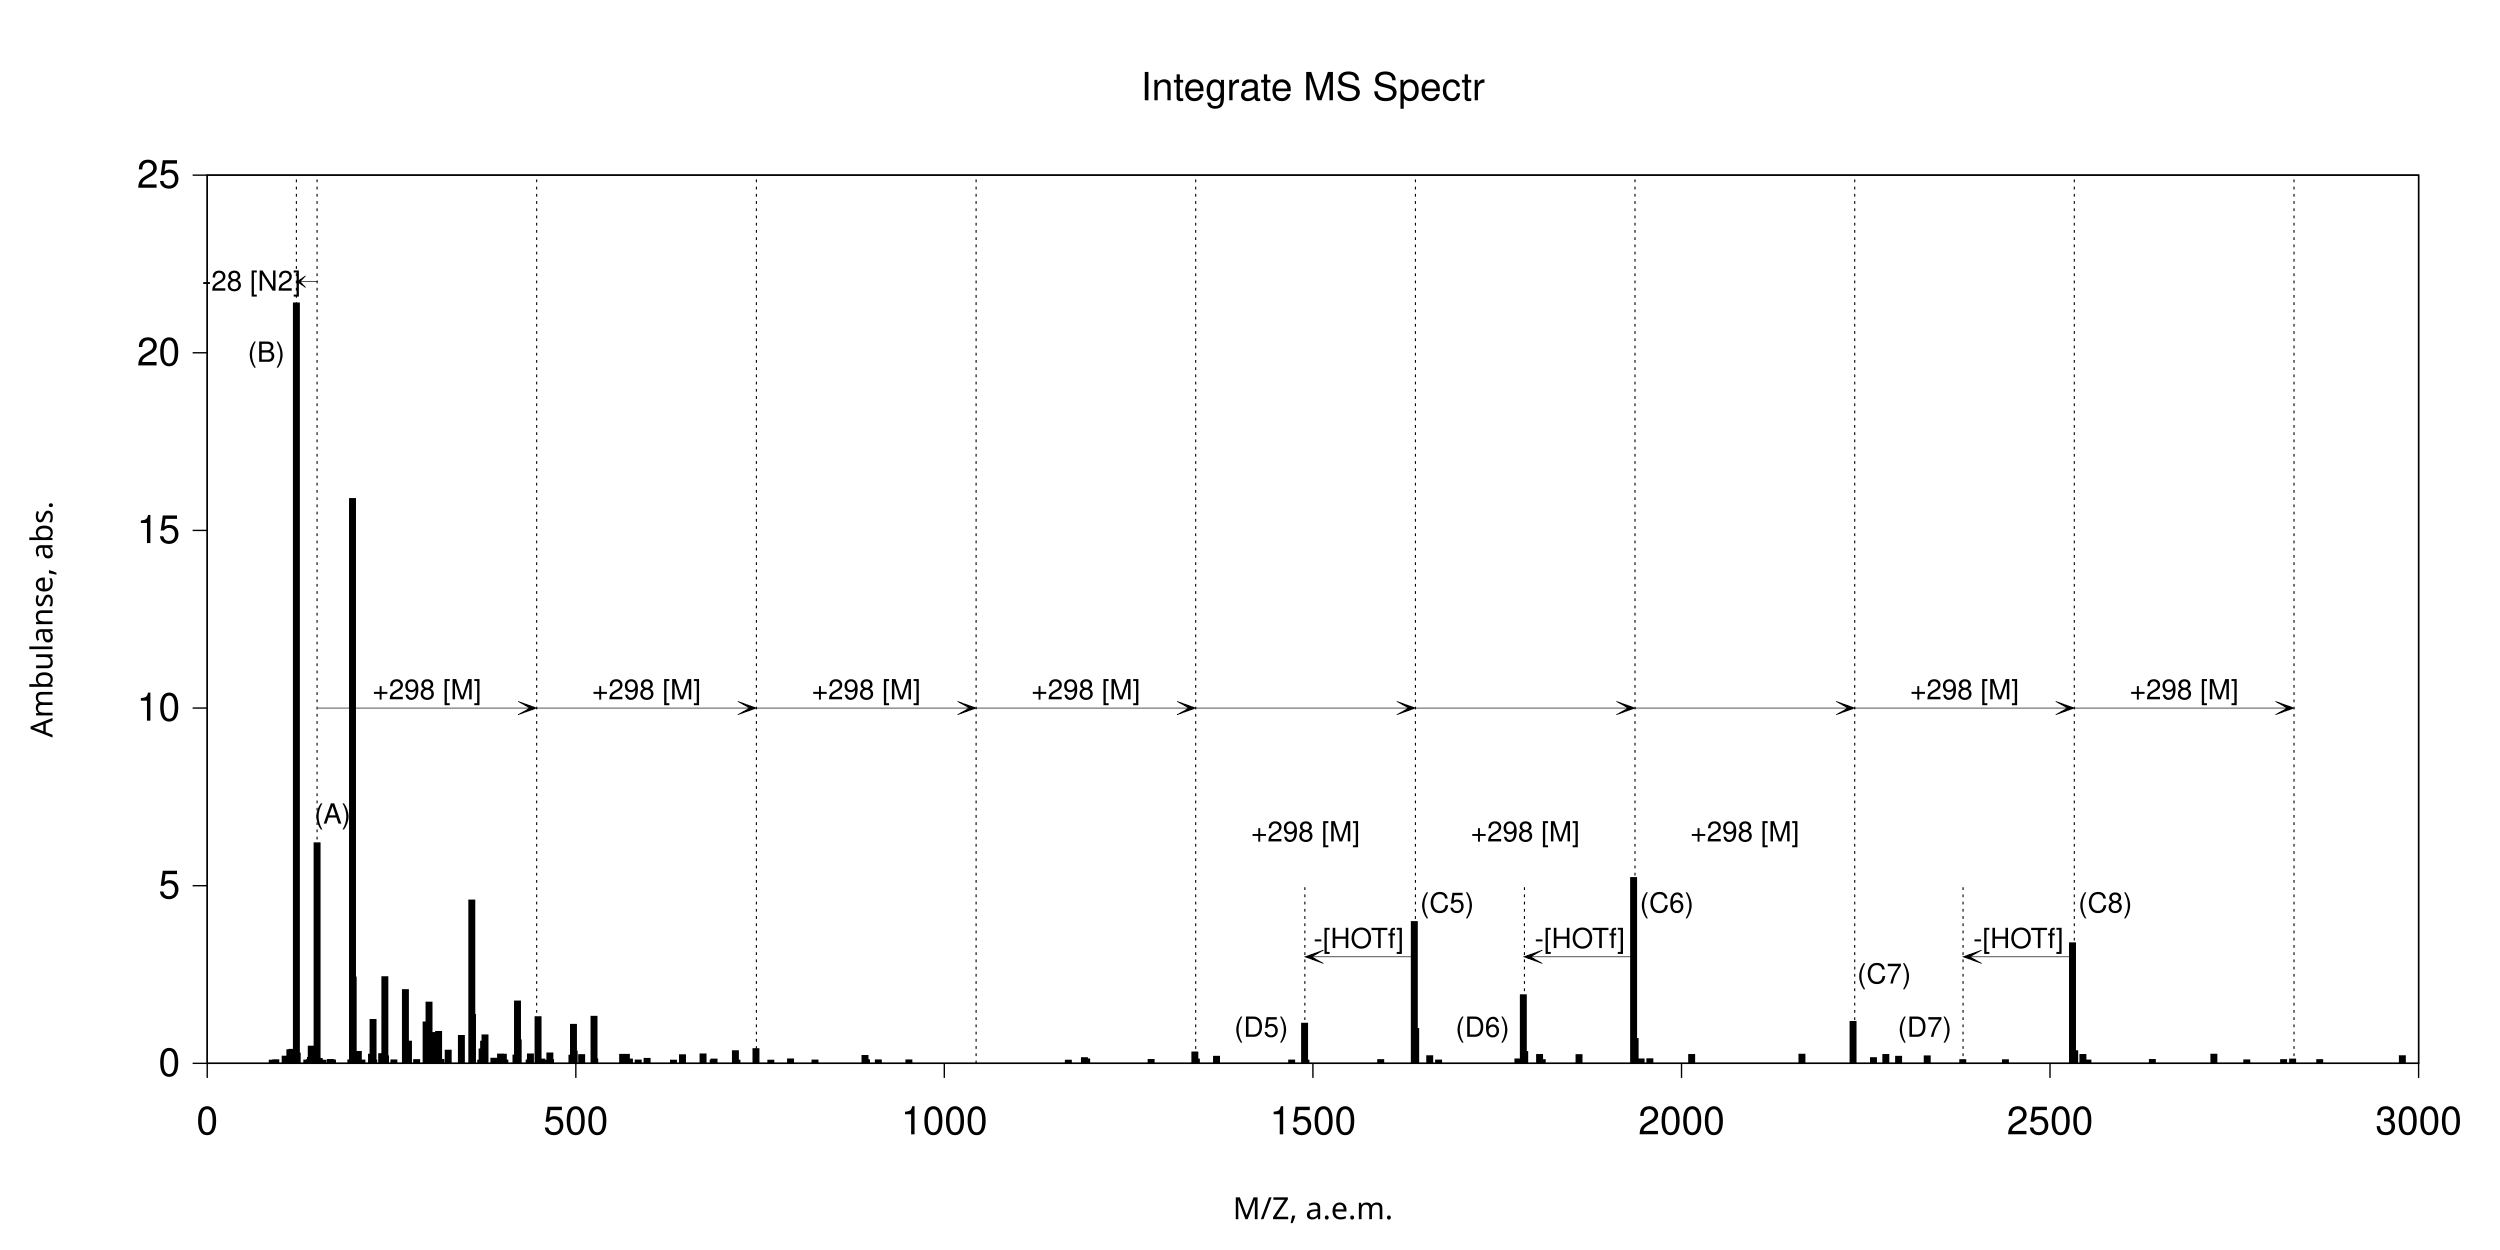
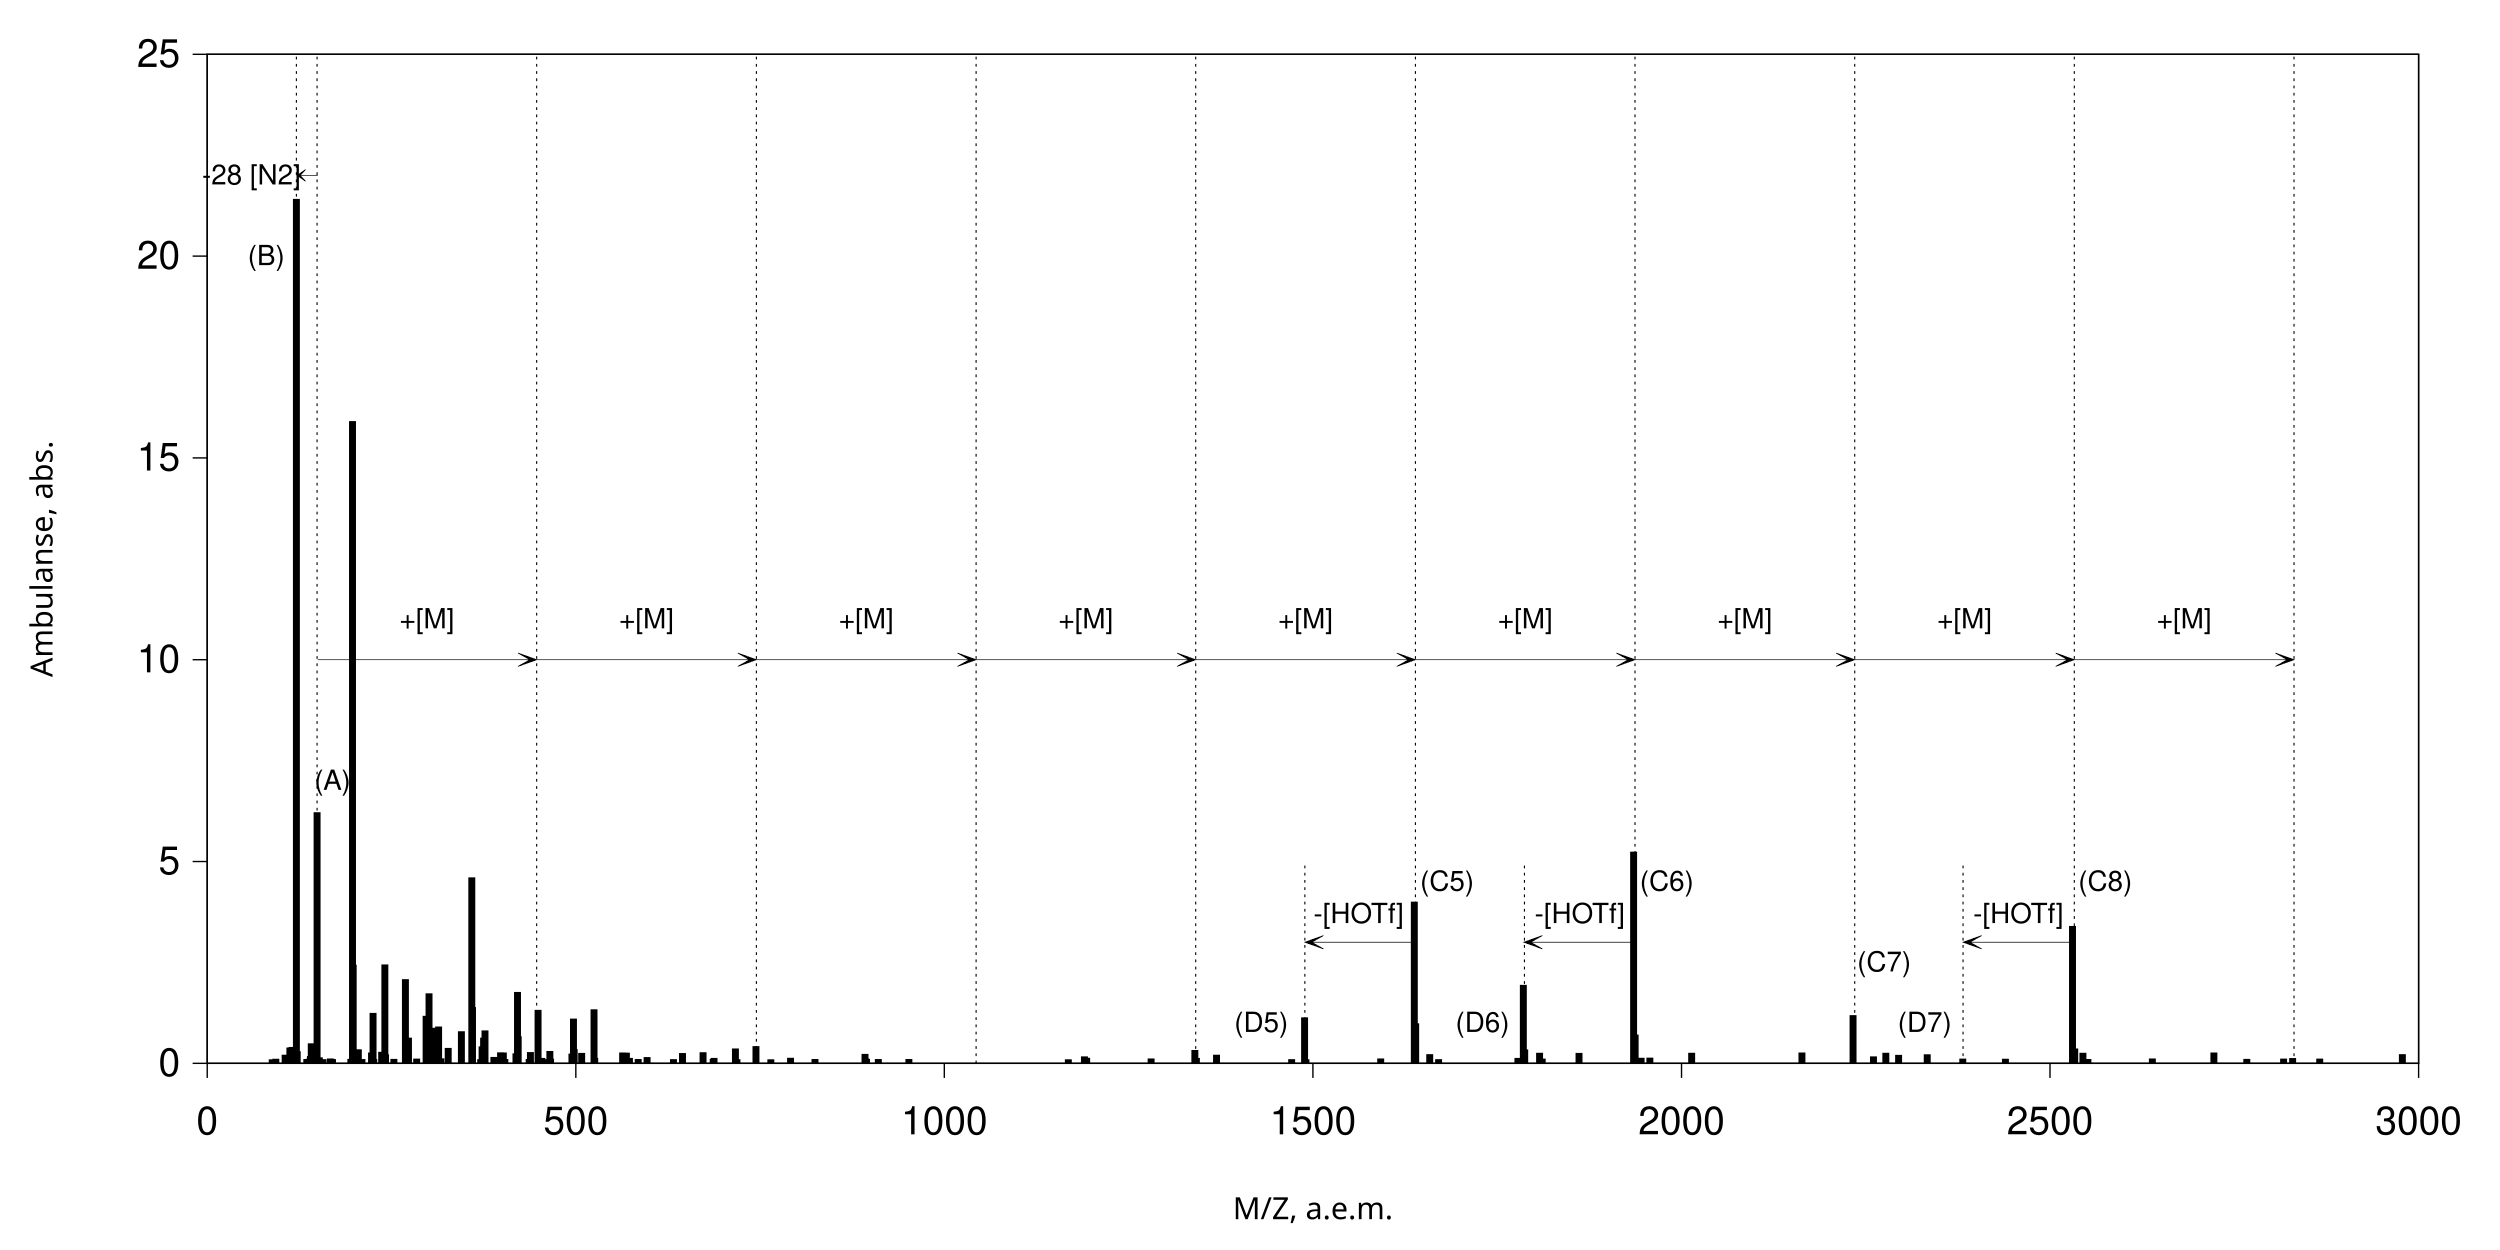
<svg xmlns="http://www.w3.org/2000/svg" xmlns:xlink="http://www.w3.org/1999/xlink" width="1800" height="900" viewBox="0 0 1800 900">
  <g id="gnuplot_canvas">
    <rect x="0" y="0" width="1800" height="900" fill="none" />
    <defs>
      <circle id="gpDot" r="0.5" stroke-width="0.5" />
      <path id="gpPt0" stroke-width="0.095" stroke="currentColor" d="M-1,0 h2 M0,-1 v2" />
      <path id="gpPt1" stroke-width="0.095" stroke="currentColor" d="M-1,-1 L1,1 M1,-1 L-1,1" />
      <path id="gpPt2" stroke-width="0.095" stroke="currentColor" d="M-1,0 L1,0 M0,-1 L0,1 M-1,-1 L1,1 M-1,1 L1,-1" />
      <rect id="gpPt3" stroke-width="0.095" stroke="currentColor" x="-1" y="-1" width="2" height="2" />
      <rect id="gpPt4" stroke-width="0.095" stroke="currentColor" fill="currentColor" x="-1" y="-1" width="2" height="2" />
      <circle id="gpPt5" stroke-width="0.095" stroke="currentColor" cx="0" cy="0" r="1" />
      <use xlink:href="#gpPt5" id="gpPt6" fill="currentColor" stroke="none" />
      <path id="gpPt7" stroke-width="0.095" stroke="currentColor" d="M0,-1.33 L-1.33,0.67 L1.33,0.67 z" />
      <use xlink:href="#gpPt7" id="gpPt8" fill="currentColor" stroke="none" />
      <use xlink:href="#gpPt7" id="gpPt9" stroke="currentColor" transform="rotate(180)" />
      <use xlink:href="#gpPt9" id="gpPt10" fill="currentColor" stroke="none" />
      <use xlink:href="#gpPt3" id="gpPt11" stroke="currentColor" transform="rotate(45)" />
      <use xlink:href="#gpPt11" id="gpPt12" fill="currentColor" stroke="none" />
      <path id="gpPt13" stroke-width="0.095" stroke="currentColor" d="M0,1.330 L1.265,0.411 L0.782,-1.067 L-0.782,-1.076 L-1.265,0.411 z" />
      <use xlink:href="#gpPt13" id="gpPt14" fill="currentColor" stroke="none" />
      <filter id="textbox" filterUnits="objectBoundingBox" x="0" y="0" height="1" width="1">
        <feFlood flood-color="white" flood-opacity="1" result="bgnd" />
        <feComposite in="SourceGraphic" in2="bgnd" operator="atop" />
      </filter>
      <filter id="greybox" filterUnits="objectBoundingBox" x="0" y="0" height="1" width="1">
        <feFlood flood-color="lightgrey" flood-opacity="1" result="grey" />
        <feComposite in="SourceGraphic" in2="grey" operator="atop" />
      </filter>
    </defs>
    <g fill="none" color="white" stroke="currentColor" stroke-width="1.00" stroke-linecap="butt" stroke-linejoin="miter">
</g>
    <g fill="none" color="black" stroke="currentColor" stroke-width="1.00" stroke-linecap="butt" stroke-linejoin="miter">
      <path stroke="black" d="M149.2,765.6 L138.7,765.6  " />
      <g transform="translate(129.7,774.7)" stroke="none" fill="black" font-family="Helvetica" font-size="28.00" text-anchor="end">
        <text>
          <tspan font-family="Helvetica"> 0</tspan>
        </text>
      </g>
    </g>
    <g fill="none" color="black" stroke="currentColor" stroke-width="1.00" stroke-linecap="butt" stroke-linejoin="miter">
-       <path stroke="black" d="M149.2,637.7 L138.7,637.7  " />
-       <g transform="translate(129.7,646.8)" stroke="none" fill="black" font-family="Helvetica" font-size="28.00" text-anchor="end">
+       <path stroke="black" d="M149.2,620.3 L138.7,620.3  " />
+       <g transform="translate(129.7,629.4)" stroke="none" fill="black" font-family="Helvetica" font-size="28.00" text-anchor="end">
        <text>
          <tspan font-family="Helvetica"> 5</tspan>
        </text>
      </g>
    </g>
    <g fill="none" color="black" stroke="currentColor" stroke-width="1.00" stroke-linecap="butt" stroke-linejoin="miter">
-       <path stroke="black" d="M149.2,509.8 L138.7,509.8  " />
-       <g transform="translate(129.7,518.9)" stroke="none" fill="black" font-family="Helvetica" font-size="28.00" text-anchor="end">
+       <path stroke="black" d="M149.2,475.0 L138.7,475.0  " />
+       <g transform="translate(129.7,484.1)" stroke="none" fill="black" font-family="Helvetica" font-size="28.00" text-anchor="end">
        <text>
          <tspan font-family="Helvetica"> 10</tspan>
        </text>
      </g>
    </g>
    <g fill="none" color="black" stroke="currentColor" stroke-width="1.00" stroke-linecap="butt" stroke-linejoin="miter">
-       <path stroke="black" d="M149.2,381.9 L138.7,381.9  " />
-       <g transform="translate(129.7,391.0)" stroke="none" fill="black" font-family="Helvetica" font-size="28.00" text-anchor="end">
+       <path stroke="black" d="M149.2,329.7 L138.7,329.7  " />
+       <g transform="translate(129.7,338.8)" stroke="none" fill="black" font-family="Helvetica" font-size="28.00" text-anchor="end">
        <text>
          <tspan font-family="Helvetica"> 15</tspan>
        </text>
      </g>
    </g>
    <g fill="none" color="black" stroke="currentColor" stroke-width="1.00" stroke-linecap="butt" stroke-linejoin="miter">
-       <path stroke="black" d="M149.2,254.0 L138.7,254.0  " />
-       <g transform="translate(129.7,263.1)" stroke="none" fill="black" font-family="Helvetica" font-size="28.00" text-anchor="end">
+       <path stroke="black" d="M149.2,184.4 L138.7,184.4  " />
+       <g transform="translate(129.7,193.5)" stroke="none" fill="black" font-family="Helvetica" font-size="28.00" text-anchor="end">
        <text>
          <tspan font-family="Helvetica"> 20</tspan>
        </text>
      </g>
    </g>
    <g fill="none" color="black" stroke="currentColor" stroke-width="1.00" stroke-linecap="butt" stroke-linejoin="miter">
-       <path stroke="black" d="M149.2,126.1 L138.7,126.1  " />
-       <g transform="translate(129.7,135.2)" stroke="none" fill="black" font-family="Helvetica" font-size="28.00" text-anchor="end">
+       <path stroke="black" d="M149.2,39.1 L138.7,39.1  " />
+       <g transform="translate(129.7,48.2)" stroke="none" fill="black" font-family="Helvetica" font-size="28.00" text-anchor="end">
        <text>
          <tspan font-family="Helvetica"> 25</tspan>
        </text>
      </g>
    </g>
    <g fill="none" color="black" stroke="currentColor" stroke-width="1.00" stroke-linecap="butt" stroke-linejoin="miter">
      <path stroke="black" d="M149.2,765.6 L149.2,776.1  " />
      <g transform="translate(149.2,816.7)" stroke="none" fill="black" font-family="Helvetica" font-size="28.00" text-anchor="middle">
        <text>
          <tspan font-family="Helvetica"> 0</tspan>
        </text>
      </g>
    </g>
    <g fill="none" color="black" stroke="currentColor" stroke-width="1.00" stroke-linecap="butt" stroke-linejoin="miter">
      <path stroke="black" d="M414.6,765.6 L414.6,776.1  " />
      <g transform="translate(414.6,816.7)" stroke="none" fill="black" font-family="Helvetica" font-size="28.00" text-anchor="middle">
        <text>
          <tspan font-family="Helvetica"> 500</tspan>
        </text>
      </g>
    </g>
    <g fill="none" color="black" stroke="currentColor" stroke-width="1.00" stroke-linecap="butt" stroke-linejoin="miter">
      <path stroke="black" d="M679.9,765.6 L679.9,776.1  " />
      <g transform="translate(679.9,816.7)" stroke="none" fill="black" font-family="Helvetica" font-size="28.00" text-anchor="middle">
        <text>
          <tspan font-family="Helvetica"> 1000</tspan>
        </text>
      </g>
    </g>
    <g fill="none" color="black" stroke="currentColor" stroke-width="1.00" stroke-linecap="butt" stroke-linejoin="miter">
      <path stroke="black" d="M945.3,765.6 L945.3,776.1  " />
      <g transform="translate(945.3,816.7)" stroke="none" fill="black" font-family="Helvetica" font-size="28.00" text-anchor="middle">
        <text>
          <tspan font-family="Helvetica"> 1500</tspan>
        </text>
      </g>
    </g>
    <g fill="none" color="black" stroke="currentColor" stroke-width="1.00" stroke-linecap="butt" stroke-linejoin="miter">
      <path stroke="black" d="M1210.7,765.6 L1210.7,776.1  " />
      <g transform="translate(1210.7,816.7)" stroke="none" fill="black" font-family="Helvetica" font-size="28.00" text-anchor="middle">
        <text>
          <tspan font-family="Helvetica"> 2000</tspan>
        </text>
      </g>
    </g>
    <g fill="none" color="black" stroke="currentColor" stroke-width="1.00" stroke-linecap="butt" stroke-linejoin="miter">
      <path stroke="black" d="M1476.0,765.6 L1476.0,776.1  " />
      <g transform="translate(1476.0,816.7)" stroke="none" fill="black" font-family="Helvetica" font-size="28.00" text-anchor="middle">
        <text>
          <tspan font-family="Helvetica"> 2500</tspan>
        </text>
      </g>
    </g>
    <g fill="none" color="black" stroke="currentColor" stroke-width="1.00" stroke-linecap="butt" stroke-linejoin="miter">
      <path stroke="black" d="M1741.4,765.6 L1741.4,776.1  " />
      <g transform="translate(1741.4,816.7)" stroke="none" fill="black" font-family="Helvetica" font-size="28.00" text-anchor="middle">
        <text>
          <tspan font-family="Helvetica"> 3000</tspan>
        </text>
      </g>
    </g>
    <g fill="none" color="black" stroke="currentColor" stroke-width="1.00" stroke-linecap="butt" stroke-linejoin="miter">
</g>
    <g fill="none" color="black" stroke="currentColor" stroke-width="1.00" stroke-linecap="butt" stroke-linejoin="miter">
-       <path stroke="black" d="M149.2,126.1 L149.2,765.6 L1741.4,765.6 L1741.4,126.1 L149.2,126.1 Z  " />
-       <g transform="translate(191.7,260.5)" stroke="none" fill="black" font-family="Helvetica" font-size="20.00" text-anchor="middle">
+       <path stroke="black" d="M149.2,39.1 L149.2,765.6 L1741.4,765.6 L1741.4,39.1 L149.2,39.1 Z  " />
+       <g transform="translate(191.7,190.9)" stroke="none" fill="black" font-family="Helvetica" font-size="20.00" text-anchor="middle">
        <text>
          <tspan font-family="Helvetica">(B)</tspan>
        </text>
      </g>
-       <g transform="translate(239.4,593.0)" stroke="none" fill="black" font-family="Helvetica" font-size="20.00" text-anchor="middle">
+       <g transform="translate(239.4,568.7)" stroke="none" fill="black" font-family="Helvetica" font-size="20.00" text-anchor="middle">
        <text>
          <tspan font-family="Helvetica">(A)</tspan>
        </text>
      </g>
-       <g transform="translate(1041.9,657.0)" stroke="none" fill="black" font-family="Helvetica" font-size="20.00" text-anchor="middle">
+       <g transform="translate(1041.9,641.3)" stroke="none" fill="black" font-family="Helvetica" font-size="20.00" text-anchor="middle">
        <text>
          <tspan font-family="Helvetica">(C5)</tspan>
        </text>
      </g>
-       <g transform="translate(1200.1,657.0)" stroke="none" fill="black" font-family="Helvetica" font-size="20.00" text-anchor="middle">
+       <g transform="translate(1200.1,641.3)" stroke="none" fill="black" font-family="Helvetica" font-size="20.00" text-anchor="middle">
        <text>
          <tspan font-family="Helvetica">(C6)</tspan>
        </text>
      </g>
-       <g transform="translate(1356.6,708.1)" stroke="none" fill="black" font-family="Helvetica" font-size="20.00" text-anchor="middle">
+       <g transform="translate(1356.6,699.4)" stroke="none" fill="black" font-family="Helvetica" font-size="20.00" text-anchor="middle">
        <text>
          <tspan font-family="Helvetica">(C7)</tspan>
        </text>
      </g>
-       <g transform="translate(1515.8,657.0)" stroke="none" fill="black" font-family="Helvetica" font-size="20.00" text-anchor="middle">
+       <g transform="translate(1515.8,641.3)" stroke="none" fill="black" font-family="Helvetica" font-size="20.00" text-anchor="middle">
        <text>
          <tspan font-family="Helvetica">(C8)</tspan>
        </text>
      </g>
-       <g transform="translate(908.1,746.5)" stroke="none" fill="black" font-family="Helvetica" font-size="20.00" text-anchor="middle">
+       <g transform="translate(908.1,743.0)" stroke="none" fill="black" font-family="Helvetica" font-size="20.00" text-anchor="middle">
        <text>
          <tspan font-family="Helvetica">(D5)</tspan>
        </text>
      </g>
-       <g transform="translate(1067.4,746.5)" stroke="none" fill="black" font-family="Helvetica" font-size="20.00" text-anchor="middle">
+       <g transform="translate(1067.4,743.0)" stroke="none" fill="black" font-family="Helvetica" font-size="20.00" text-anchor="middle">
        <text>
          <tspan font-family="Helvetica">(D6)</tspan>
        </text>
      </g>
-       <g transform="translate(1385.8,746.5)" stroke="none" fill="black" font-family="Helvetica" font-size="20.00" text-anchor="middle">
+       <g transform="translate(1385.8,743.0)" stroke="none" fill="black" font-family="Helvetica" font-size="20.00" text-anchor="middle">
        <text>
          <tspan font-family="Helvetica">(D7)</tspan>
        </text>
      </g>
-       <g transform="translate(181.0,209.3)" stroke="none" fill="black" font-family="Helvetica" font-size="20.00" text-anchor="middle">
+       <g transform="translate(181.0,132.8)" stroke="none" fill="black" font-family="Helvetica" font-size="20.00" text-anchor="middle">
        <text>
          <tspan font-family="Helvetica">-28 [N2]</tspan>
        </text>
      </g>
-       <g transform="translate(307.4,503.5)" stroke="none" fill="black" font-family="Helvetica" font-size="20.00" text-anchor="middle">
-         <text>
-           <tspan font-family="Helvetica">+298 [M]</tspan>
-         </text>
-       </g>
-       <g transform="translate(465.5,503.5)" stroke="none" fill="black" font-family="Helvetica" font-size="20.00" text-anchor="middle">
-         <text>
-           <tspan font-family="Helvetica">+298 [M]</tspan>
-         </text>
-       </g>
-       <g transform="translate(623.7,503.5)" stroke="none" fill="black" font-family="Helvetica" font-size="20.00" text-anchor="middle">
-         <text>
-           <tspan font-family="Helvetica">+298 [M]</tspan>
-         </text>
-       </g>
-       <g transform="translate(781.8,503.5)" stroke="none" fill="black" font-family="Helvetica" font-size="20.00" text-anchor="middle">
-         <text>
-           <tspan font-family="Helvetica">+298 [M]</tspan>
-         </text>
-       </g>
-       <g transform="translate(940.0,605.8)" stroke="none" fill="black" font-family="Helvetica" font-size="20.00" text-anchor="middle">
-         <text>
-           <tspan font-family="Helvetica">+298 [M]</tspan>
-         </text>
-       </g>
-       <g transform="translate(1098.2,605.8)" stroke="none" fill="black" font-family="Helvetica" font-size="20.00" text-anchor="middle">
-         <text>
-           <tspan font-family="Helvetica">+298 [M]</tspan>
-         </text>
-       </g>
-       <g transform="translate(1256.3,605.8)" stroke="none" fill="black" font-family="Helvetica" font-size="20.00" text-anchor="middle">
-         <text>
-           <tspan font-family="Helvetica">+298 [M]</tspan>
-         </text>
-       </g>
-       <g transform="translate(1414.5,503.5)" stroke="none" fill="black" font-family="Helvetica" font-size="20.00" text-anchor="middle">
-         <text>
-           <tspan font-family="Helvetica">+298 [M]</tspan>
-         </text>
-       </g>
-       <g transform="translate(1572.6,503.5)" stroke="none" fill="black" font-family="Helvetica" font-size="20.00" text-anchor="middle">
-         <text>
-           <tspan font-family="Helvetica">+298 [M]</tspan>
-         </text>
-       </g>
-       <g transform="translate(978.2,682.6)" stroke="none" fill="black" font-family="Helvetica" font-size="20.00" text-anchor="middle">
+       <g transform="translate(307.4,452.4)" stroke="none" fill="black" font-family="Helvetica" font-size="20.00" text-anchor="middle">
+         <text>
+           <tspan font-family="Helvetica">+[M]</tspan>
+         </text>
+       </g>
+       <g transform="translate(465.5,452.4)" stroke="none" fill="black" font-family="Helvetica" font-size="20.00" text-anchor="middle">
+         <text>
+           <tspan font-family="Helvetica">+[M]</tspan>
+         </text>
+       </g>
+       <g transform="translate(623.7,452.4)" stroke="none" fill="black" font-family="Helvetica" font-size="20.00" text-anchor="middle">
+         <text>
+           <tspan font-family="Helvetica">+[M]</tspan>
+         </text>
+       </g>
+       <g transform="translate(781.8,452.4)" stroke="none" fill="black" font-family="Helvetica" font-size="20.00" text-anchor="middle">
+         <text>
+           <tspan font-family="Helvetica">+[M]</tspan>
+         </text>
+       </g>
+       <g transform="translate(940.0,452.4)" stroke="none" fill="black" font-family="Helvetica" font-size="20.00" text-anchor="middle">
+         <text>
+           <tspan font-family="Helvetica">+[M]</tspan>
+         </text>
+       </g>
+       <g transform="translate(1098.2,452.4)" stroke="none" fill="black" font-family="Helvetica" font-size="20.00" text-anchor="middle">
+         <text>
+           <tspan font-family="Helvetica">+[M]</tspan>
+         </text>
+       </g>
+       <g transform="translate(1256.3,452.4)" stroke="none" fill="black" font-family="Helvetica" font-size="20.00" text-anchor="middle">
+         <text>
+           <tspan font-family="Helvetica">+[M]</tspan>
+         </text>
+       </g>
+       <g transform="translate(1414.5,452.4)" stroke="none" fill="black" font-family="Helvetica" font-size="20.00" text-anchor="middle">
+         <text>
+           <tspan font-family="Helvetica">+[M]</tspan>
+         </text>
+       </g>
+       <g transform="translate(1572.6,452.4)" stroke="none" fill="black" font-family="Helvetica" font-size="20.00" text-anchor="middle">
+         <text>
+           <tspan font-family="Helvetica">+[M]</tspan>
+         </text>
+       </g>
+       <g transform="translate(978.2,664.6)" stroke="none" fill="black" font-family="Helvetica" font-size="20.00" text-anchor="middle">
        <text>
          <tspan font-family="Helvetica">-[HOTf]</tspan>
        </text>
      </g>
-       <g transform="translate(1137.4,682.6)" stroke="none" fill="black" font-family="Helvetica" font-size="20.00" text-anchor="middle">
+       <g transform="translate(1137.4,664.6)" stroke="none" fill="black" font-family="Helvetica" font-size="20.00" text-anchor="middle">
        <text>
          <tspan font-family="Helvetica">-[HOTf]</tspan>
        </text>
      </g>
-       <g transform="translate(1453.2,682.6)" stroke="none" fill="black" font-family="Helvetica" font-size="20.00" text-anchor="middle">
+       <g transform="translate(1453.2,664.6)" stroke="none" fill="black" font-family="Helvetica" font-size="20.00" text-anchor="middle">
        <text>
          <tspan font-family="Helvetica">-[HOTf]</tspan>
        </text>
      </g>
    </g>
    <g fill="none" color="black" stroke="black" stroke-width="0.80" stroke-linecap="butt" stroke-linejoin="miter">
</g>
    <g fill="none" color="black" stroke="currentColor" stroke-width="0.80" stroke-linecap="butt" stroke-linejoin="miter">
-       <path stroke="black" stroke-dasharray="2.0,3.2" d="M213.4,765.6 L213.4,126.1  " />
-     </g>
-     <g fill="none" color="black" stroke="currentColor" stroke-width="0.80" stroke-linecap="butt" stroke-linejoin="miter">
-       <path stroke="black" stroke-dasharray="2.0,3.2" d="M228.3,765.6 L228.3,126.1  " />
-     </g>
-     <g fill="none" color="black" stroke="currentColor" stroke-width="0.80" stroke-linecap="butt" stroke-linejoin="miter">
-       <path stroke="black" stroke-dasharray="2.0,3.2" d="M386.4,765.6 L386.4,126.1  " />
-     </g>
-     <g fill="none" color="black" stroke="currentColor" stroke-width="0.80" stroke-linecap="butt" stroke-linejoin="miter">
-       <path stroke="black" stroke-dasharray="2.0,3.2" d="M544.6,765.6 L544.6,126.1  " />
-     </g>
-     <g fill="none" color="black" stroke="currentColor" stroke-width="0.80" stroke-linecap="butt" stroke-linejoin="miter">
-       <path stroke="black" stroke-dasharray="2.0,3.2" d="M702.8,765.6 L702.8,126.1  " />
-     </g>
-     <g fill="none" color="black" stroke="currentColor" stroke-width="0.80" stroke-linecap="butt" stroke-linejoin="miter">
-       <path stroke="black" stroke-dasharray="2.0,3.2" d="M860.9,765.6 L860.9,126.1  " />
-     </g>
-     <g fill="none" color="black" stroke="currentColor" stroke-width="0.80" stroke-linecap="butt" stroke-linejoin="miter">
-       <path stroke="black" stroke-dasharray="2.0,3.2" d="M1019.1,765.6 L1019.1,126.1  " />
-     </g>
-     <g fill="none" color="black" stroke="currentColor" stroke-width="0.80" stroke-linecap="butt" stroke-linejoin="miter">
-       <path stroke="black" stroke-dasharray="2.0,3.2" d="M1177.2,765.6 L1177.2,126.1  " />
-     </g>
-     <g fill="none" color="black" stroke="currentColor" stroke-width="0.80" stroke-linecap="butt" stroke-linejoin="miter">
-       <path stroke="black" stroke-dasharray="2.0,3.2" d="M1335.4,765.6 L1335.4,126.1  " />
-     </g>
-     <g fill="none" color="black" stroke="currentColor" stroke-width="0.80" stroke-linecap="butt" stroke-linejoin="miter">
-       <path stroke="black" stroke-dasharray="2.0,3.2" d="M1493.5,765.6 L1493.5,126.1  " />
-     </g>
-     <g fill="none" color="black" stroke="currentColor" stroke-width="0.80" stroke-linecap="butt" stroke-linejoin="miter">
-       <path stroke="black" stroke-dasharray="2.0,3.2" d="M1651.7,765.6 L1651.7,126.1  " />
-     </g>
-     <g fill="none" color="black" stroke="currentColor" stroke-width="0.80" stroke-linecap="butt" stroke-linejoin="miter">
-       <path stroke="black" stroke-dasharray="2.0,3.2" d="M939.5,765.6 L939.5,637.7  " />
-     </g>
-     <g fill="none" color="black" stroke="currentColor" stroke-width="0.80" stroke-linecap="butt" stroke-linejoin="miter">
-       <path stroke="black" stroke-dasharray="2.0,3.2" d="M1097.6,765.6 L1097.6,637.7  " />
-     </g>
-     <g fill="none" color="black" stroke="currentColor" stroke-width="0.80" stroke-linecap="butt" stroke-linejoin="miter">
-       <path stroke="black" stroke-dasharray="2.0,3.2" d="M1413.4,765.6 L1413.4,637.7  " />
+       <path stroke="black" stroke-dasharray="2.0,3.2" d="M213.4,765.6 L213.4,39.1  " />
+     </g>
+     <g fill="none" color="black" stroke="currentColor" stroke-width="0.80" stroke-linecap="butt" stroke-linejoin="miter">
+       <path stroke="black" stroke-dasharray="2.0,3.2" d="M228.3,765.6 L228.3,39.1  " />
+     </g>
+     <g fill="none" color="black" stroke="currentColor" stroke-width="0.80" stroke-linecap="butt" stroke-linejoin="miter">
+       <path stroke="black" stroke-dasharray="2.0,3.2" d="M386.4,765.6 L386.4,39.1  " />
+     </g>
+     <g fill="none" color="black" stroke="currentColor" stroke-width="0.80" stroke-linecap="butt" stroke-linejoin="miter">
+       <path stroke="black" stroke-dasharray="2.0,3.2" d="M544.6,765.6 L544.6,39.1  " />
+     </g>
+     <g fill="none" color="black" stroke="currentColor" stroke-width="0.80" stroke-linecap="butt" stroke-linejoin="miter">
+       <path stroke="black" stroke-dasharray="2.0,3.2" d="M702.8,765.6 L702.8,39.1  " />
+     </g>
+     <g fill="none" color="black" stroke="currentColor" stroke-width="0.80" stroke-linecap="butt" stroke-linejoin="miter">
+       <path stroke="black" stroke-dasharray="2.0,3.2" d="M860.9,765.6 L860.9,39.1  " />
+     </g>
+     <g fill="none" color="black" stroke="currentColor" stroke-width="0.80" stroke-linecap="butt" stroke-linejoin="miter">
+       <path stroke="black" stroke-dasharray="2.0,3.2" d="M1019.1,765.6 L1019.1,39.1  " />
+     </g>
+     <g fill="none" color="black" stroke="currentColor" stroke-width="0.80" stroke-linecap="butt" stroke-linejoin="miter">
+       <path stroke="black" stroke-dasharray="2.0,3.2" d="M1177.2,765.6 L1177.2,39.1  " />
+     </g>
+     <g fill="none" color="black" stroke="currentColor" stroke-width="0.80" stroke-linecap="butt" stroke-linejoin="miter">
+       <path stroke="black" stroke-dasharray="2.0,3.2" d="M1335.4,765.6 L1335.4,39.1  " />
+     </g>
+     <g fill="none" color="black" stroke="currentColor" stroke-width="0.80" stroke-linecap="butt" stroke-linejoin="miter">
+       <path stroke="black" stroke-dasharray="2.0,3.2" d="M1493.5,765.6 L1493.5,39.1  " />
+     </g>
+     <g fill="none" color="black" stroke="currentColor" stroke-width="0.80" stroke-linecap="butt" stroke-linejoin="miter">
+       <path stroke="black" stroke-dasharray="2.0,3.2" d="M1651.7,765.6 L1651.7,39.1  " />
+     </g>
+     <g fill="none" color="black" stroke="currentColor" stroke-width="0.80" stroke-linecap="butt" stroke-linejoin="miter">
+       <path stroke="black" stroke-dasharray="2.0,3.2" d="M939.5,765.6 L939.5,620.3  " />
+     </g>
+     <g fill="none" color="black" stroke="currentColor" stroke-width="0.80" stroke-linecap="butt" stroke-linejoin="miter">
+       <path stroke="black" stroke-dasharray="2.0,3.2" d="M1097.6,765.6 L1097.6,620.3  " />
+     </g>
+     <g fill="none" color="black" stroke="currentColor" stroke-width="0.80" stroke-linecap="butt" stroke-linejoin="miter">
+       <path stroke="black" stroke-dasharray="2.0,3.2" d="M1413.4,765.6 L1413.4,620.3  " />
    </g>
    <g fill="none" color="black" stroke="black" stroke-width="0.50" stroke-linecap="butt" stroke-linejoin="miter">
</g>
    <g fill="none" color="black" stroke="currentColor" stroke-width="0.50" stroke-linecap="butt" stroke-linejoin="miter">
      <g stroke="none" shape-rendering="crispEdges">
-         <polygon fill="black" points="216.1,202.8 220.0,207.0 213.9,202.8 220.0,198.6 216.1,202.8 " />
-       </g>
-       <path stroke="black" d="M216.1,202.8 L220.0,207.0 L213.9,202.8 L220.0,198.6 L216.1,202.8 M228.8,202.8 L216.1,202.8  " />
-     </g>
-     <g fill="none" color="black" stroke="currentColor" stroke-width="0.50" stroke-linecap="butt" stroke-linejoin="miter">
-       <g stroke="none" shape-rendering="crispEdges">
-         <polygon fill="black" points="381.5,509.8 373.0,505.0 386.4,509.8 373.0,514.6 381.5,509.8 " />
-       </g>
-       <path stroke="black" d="M381.5,509.8 L373.0,505.0 L386.4,509.8 L373.0,514.6 L381.5,509.8 M228.8,509.8 L381.5,509.8  " />
-     </g>
-     <g fill="none" color="black" stroke="currentColor" stroke-width="0.50" stroke-linecap="butt" stroke-linejoin="miter">
-       <g stroke="none" shape-rendering="crispEdges">
-         <polygon fill="black" points="539.7,509.8 531.2,505.0 544.6,509.8 531.2,514.6 539.7,509.8 " />
-       </g>
-       <path stroke="black" d="M539.7,509.8 L531.2,505.0 L544.6,509.8 L531.2,514.6 L539.7,509.8 M386.4,509.8 L539.7,509.8  " />
-     </g>
-     <g fill="none" color="black" stroke="currentColor" stroke-width="0.50" stroke-linecap="butt" stroke-linejoin="miter">
-       <g stroke="none" shape-rendering="crispEdges">
-         <polygon fill="black" points="697.9,509.8 689.4,505.0 702.8,509.8 689.4,514.6 697.9,509.8 " />
-       </g>
-       <path stroke="black" d="M697.9,509.8 L689.4,505.0 L702.8,509.8 L689.4,514.6 L697.9,509.8 M544.6,509.8 L697.9,509.8  " />
-     </g>
-     <g fill="none" color="black" stroke="currentColor" stroke-width="0.50" stroke-linecap="butt" stroke-linejoin="miter">
-       <g stroke="none" shape-rendering="crispEdges">
-         <polygon fill="black" points="856.0,509.8 847.5,505.0 860.9,509.8 847.5,514.6 856.0,509.8 " />
-       </g>
-       <path stroke="black" d="M856.0,509.8 L847.5,505.0 L860.9,509.8 L847.5,514.6 L856.0,509.8 M702.8,509.8 L856.0,509.8  " />
-     </g>
-     <g fill="none" color="black" stroke="currentColor" stroke-width="0.50" stroke-linecap="butt" stroke-linejoin="miter">
-       <g stroke="none" shape-rendering="crispEdges">
-         <polygon fill="black" points="1014.2,509.8 1005.7,505.0 1019.1,509.8 1005.7,514.6 1014.2,509.8 " />
-       </g>
-       <path stroke="black" d="M1014.2,509.8 L1005.7,505.0 L1019.1,509.8 L1005.7,514.6 L1014.2,509.8 M860.9,509.8 L1014.2,509.8  " />
-     </g>
-     <g fill="none" color="black" stroke="currentColor" stroke-width="0.50" stroke-linecap="butt" stroke-linejoin="miter">
-       <g stroke="none" shape-rendering="crispEdges">
-         <polygon fill="black" points="1172.3,509.8 1163.8,505.0 1177.2,509.8 1163.8,514.6 1172.3,509.8 " />
-       </g>
-       <path stroke="black" d="M1172.3,509.8 L1163.8,505.0 L1177.2,509.8 L1163.8,514.6 L1172.3,509.8 M1019.1,509.8 L1172.3,509.8  " />
-     </g>
-     <g fill="none" color="black" stroke="currentColor" stroke-width="0.50" stroke-linecap="butt" stroke-linejoin="miter">
-       <g stroke="none" shape-rendering="crispEdges">
-         <polygon fill="black" points="1330.5,509.8 1322.0,505.0 1335.4,509.8 1322.0,514.6 1330.5,509.8 " />
-       </g>
-       <path stroke="black" d="M1330.5,509.8 L1322.0,505.0 L1335.4,509.8 L1322.0,514.6 L1330.5,509.8 M1177.2,509.8 L1330.5,509.8  " />
-     </g>
-     <g fill="none" color="black" stroke="currentColor" stroke-width="0.50" stroke-linecap="butt" stroke-linejoin="miter">
-       <g stroke="none" shape-rendering="crispEdges">
-         <polygon fill="black" points="1488.6,509.8 1480.1,505.0 1493.5,509.8 1480.1,514.6 1488.6,509.8 " />
-       </g>
-       <path stroke="black" d="M1488.6,509.8 L1480.1,505.0 L1493.5,509.8 L1480.1,514.6 L1488.6,509.8 M1335.4,509.8 L1488.6,509.8  " />
-     </g>
-     <g fill="none" color="black" stroke="currentColor" stroke-width="0.50" stroke-linecap="butt" stroke-linejoin="miter">
-       <g stroke="none" shape-rendering="crispEdges">
-         <polygon fill="black" points="1646.8,509.8 1638.3,505.0 1651.7,509.8 1638.3,514.6 1646.8,509.8 " />
-       </g>
-       <path stroke="black" d="M1646.8,509.8 L1638.3,505.0 L1651.7,509.8 L1638.3,514.6 L1646.8,509.8 M1493.5,509.8 L1646.8,509.8  " />
-     </g>
-     <g fill="none" color="black" stroke="currentColor" stroke-width="0.50" stroke-linecap="butt" stroke-linejoin="miter">
-       <g stroke="none" shape-rendering="crispEdges">
-         <polygon fill="black" points="944.4,688.9 952.9,693.7 939.5,688.9 952.9,684.1 944.4,688.9 " />
-       </g>
-       <path stroke="black" d="M944.4,688.9 L952.9,693.7 L939.5,688.9 L952.9,684.1 L944.4,688.9 M1019.1,688.9 L944.4,688.9  " />
-     </g>
-     <g fill="none" color="black" stroke="currentColor" stroke-width="0.50" stroke-linecap="butt" stroke-linejoin="miter">
-       <g stroke="none" shape-rendering="crispEdges">
-         <polygon fill="black" points="1102.0,688.9 1110.5,693.7 1097.1,688.9 1110.5,684.1 1102.0,688.9 " />
-       </g>
-       <path stroke="black" d="M1102.0,688.9 L1110.5,693.7 L1097.1,688.9 L1110.5,684.1 L1102.0,688.9 M1177.2,688.9 L1102.0,688.9  " />
-     </g>
-     <g fill="none" color="black" stroke="currentColor" stroke-width="0.50" stroke-linecap="butt" stroke-linejoin="miter">
-       <g stroke="none" shape-rendering="crispEdges">
-         <polygon fill="black" points="1418.3,688.9 1426.8,693.7 1413.4,688.9 1426.8,684.1 1418.3,688.9 " />
-       </g>
-       <path stroke="black" d="M1418.3,688.9 L1426.8,693.7 L1413.4,688.9 L1426.8,684.1 L1418.3,688.9 M1493.0,688.9 L1418.3,688.9  " />
+         <polygon fill="black" points="216.1,126.3 220.0,130.5 213.9,126.3 220.0,122.1 216.1,126.3 " />
+       </g>
+       <path stroke="black" d="M216.1,126.3 L220.0,130.5 L213.9,126.3 L220.0,122.1 L216.1,126.3 M228.8,126.3 L216.1,126.3  " />
+     </g>
+     <g fill="none" color="black" stroke="currentColor" stroke-width="0.50" stroke-linecap="butt" stroke-linejoin="miter">
+       <g stroke="none" shape-rendering="crispEdges">
+         <polygon fill="black" points="381.5,475.0 373.0,470.2 386.4,475.0 373.0,479.8 381.5,475.0 " />
+       </g>
+       <path stroke="black" d="M381.5,475.0 L373.0,470.2 L386.4,475.0 L373.0,479.8 L381.5,475.0 M228.8,475.0 L381.5,475.0  " />
+     </g>
+     <g fill="none" color="black" stroke="currentColor" stroke-width="0.50" stroke-linecap="butt" stroke-linejoin="miter">
+       <g stroke="none" shape-rendering="crispEdges">
+         <polygon fill="black" points="539.7,475.0 531.2,470.2 544.6,475.0 531.2,479.8 539.7,475.0 " />
+       </g>
+       <path stroke="black" d="M539.7,475.0 L531.2,470.2 L544.6,475.0 L531.2,479.8 L539.7,475.0 M386.4,475.0 L539.7,475.0  " />
+     </g>
+     <g fill="none" color="black" stroke="currentColor" stroke-width="0.50" stroke-linecap="butt" stroke-linejoin="miter">
+       <g stroke="none" shape-rendering="crispEdges">
+         <polygon fill="black" points="697.9,475.0 689.4,470.2 702.8,475.0 689.4,479.8 697.9,475.0 " />
+       </g>
+       <path stroke="black" d="M697.9,475.0 L689.4,470.2 L702.8,475.0 L689.4,479.8 L697.9,475.0 M544.6,475.0 L697.9,475.0  " />
+     </g>
+     <g fill="none" color="black" stroke="currentColor" stroke-width="0.50" stroke-linecap="butt" stroke-linejoin="miter">
+       <g stroke="none" shape-rendering="crispEdges">
+         <polygon fill="black" points="856.0,475.0 847.5,470.2 860.9,475.0 847.5,479.8 856.0,475.0 " />
+       </g>
+       <path stroke="black" d="M856.0,475.0 L847.5,470.2 L860.9,475.0 L847.5,479.8 L856.0,475.0 M702.8,475.0 L856.0,475.0  " />
+     </g>
+     <g fill="none" color="black" stroke="currentColor" stroke-width="0.50" stroke-linecap="butt" stroke-linejoin="miter">
+       <g stroke="none" shape-rendering="crispEdges">
+         <polygon fill="black" points="1014.2,475.0 1005.7,470.2 1019.1,475.0 1005.7,479.8 1014.2,475.0 " />
+       </g>
+       <path stroke="black" d="M1014.2,475.0 L1005.7,470.2 L1019.1,475.0 L1005.7,479.8 L1014.2,475.0 M860.9,475.0 L1014.2,475.0  " />
+     </g>
+     <g fill="none" color="black" stroke="currentColor" stroke-width="0.50" stroke-linecap="butt" stroke-linejoin="miter">
+       <g stroke="none" shape-rendering="crispEdges">
+         <polygon fill="black" points="1172.3,475.0 1163.8,470.2 1177.2,475.0 1163.8,479.8 1172.3,475.0 " />
+       </g>
+       <path stroke="black" d="M1172.3,475.0 L1163.8,470.2 L1177.2,475.0 L1163.8,479.8 L1172.3,475.0 M1019.1,475.0 L1172.3,475.0  " />
+     </g>
+     <g fill="none" color="black" stroke="currentColor" stroke-width="0.50" stroke-linecap="butt" stroke-linejoin="miter">
+       <g stroke="none" shape-rendering="crispEdges">
+         <polygon fill="black" points="1330.5,475.0 1322.0,470.2 1335.4,475.0 1322.0,479.8 1330.5,475.0 " />
+       </g>
+       <path stroke="black" d="M1330.5,475.0 L1322.0,470.2 L1335.4,475.0 L1322.0,479.8 L1330.5,475.0 M1177.2,475.0 L1330.5,475.0  " />
+     </g>
+     <g fill="none" color="black" stroke="currentColor" stroke-width="0.50" stroke-linecap="butt" stroke-linejoin="miter">
+       <g stroke="none" shape-rendering="crispEdges">
+         <polygon fill="black" points="1488.6,475.0 1480.1,470.2 1493.5,475.0 1480.1,479.8 1488.6,475.0 " />
+       </g>
+       <path stroke="black" d="M1488.6,475.0 L1480.1,470.2 L1493.5,475.0 L1480.1,479.8 L1488.6,475.0 M1335.4,475.0 L1488.6,475.0  " />
+     </g>
+     <g fill="none" color="black" stroke="currentColor" stroke-width="0.50" stroke-linecap="butt" stroke-linejoin="miter">
+       <g stroke="none" shape-rendering="crispEdges">
+         <polygon fill="black" points="1646.8,475.0 1638.3,470.2 1651.7,475.0 1638.3,479.8 1646.8,475.0 " />
+       </g>
+       <path stroke="black" d="M1646.8,475.0 L1638.3,470.2 L1651.7,475.0 L1638.3,479.8 L1646.8,475.0 M1493.5,475.0 L1646.8,475.0  " />
+     </g>
+     <g fill="none" color="black" stroke="currentColor" stroke-width="0.50" stroke-linecap="butt" stroke-linejoin="miter">
+       <g stroke="none" shape-rendering="crispEdges">
+         <polygon fill="black" points="944.4,678.4 952.9,683.2 939.5,678.4 952.9,673.6 944.4,678.4 " />
+       </g>
+       <path stroke="black" d="M944.4,678.4 L952.9,683.2 L939.5,678.4 L952.9,673.6 L944.4,678.4 M1019.1,678.4 L944.4,678.4  " />
+     </g>
+     <g fill="none" color="black" stroke="currentColor" stroke-width="0.50" stroke-linecap="butt" stroke-linejoin="miter">
+       <g stroke="none" shape-rendering="crispEdges">
+         <polygon fill="black" points="1102.0,678.4 1110.5,683.2 1097.1,678.4 1110.5,673.6 1102.0,678.4 " />
+       </g>
+       <path stroke="black" d="M1102.0,678.4 L1110.5,683.2 L1097.1,678.4 L1110.5,673.6 L1102.0,678.4 M1177.2,678.4 L1102.0,678.4  " />
+     </g>
+     <g fill="none" color="black" stroke="currentColor" stroke-width="0.50" stroke-linecap="butt" stroke-linejoin="miter">
+       <g stroke="none" shape-rendering="crispEdges">
+         <polygon fill="black" points="1418.3,678.4 1426.8,683.2 1413.4,678.4 1426.8,673.6 1418.3,678.4 " />
+       </g>
+       <path stroke="black" d="M1418.3,678.4 L1426.8,683.2 L1413.4,678.4 L1426.8,673.6 L1418.3,678.4 M1493.0,678.4 L1418.3,678.4  " />
    </g>
    <g fill="none" color="black" stroke="black" stroke-width="1.00" stroke-linecap="butt" stroke-linejoin="miter">
</g>
    <g fill="none" color="black" stroke="currentColor" stroke-width="1.00" stroke-linecap="butt" stroke-linejoin="miter">
-       <g transform="translate(37.8,445.9) rotate(270)" stroke="none" fill="black" font-family="Helvetica-Bold" font-size="22.00" text-anchor="middle">
+       <g transform="translate(37.8,402.4) rotate(270)" stroke="none" fill="black" font-family="Helvetica-Bold" font-size="22.00" text-anchor="middle">
        <text>
          <tspan font-family="Helvetica-Bold">Ambulanse, abs.</tspan>
        </text>
      </g>
    </g>
    <g fill="none" color="black" stroke="currentColor" stroke-width="1.00" stroke-linecap="butt" stroke-linejoin="miter">
      <g transform="translate(945.3,877.8)" stroke="none" fill="black" font-family="Helvetica-Bold" font-size="22.00" text-anchor="middle">
        <text>
          <tspan font-family="Helvetica-Bold">M/Z, a.e.m.</tspan>
        </text>
      </g>
    </g>
    <g fill="none" color="black" stroke="currentColor" stroke-width="1.00" stroke-linecap="butt" stroke-linejoin="miter">
-       <g transform="translate(945.3,72.2)" stroke="none" fill="black" font-family="Helvetica" font-size="28.00" text-anchor="middle">
-         <text>
-           <tspan font-family="Helvetica">Integrate MS Spectr</tspan>
-         </text>
-       </g>
-     </g>
+ </g>
    <g id="gnuplot_plot_1">
-       <g fill="none" color="white" stroke="black" stroke-width="5.00" stroke-linecap="butt" stroke-linejoin="miter">
+       <g fill="none" color="white" stroke="currentColor" stroke-width="5.00" stroke-linecap="butt" stroke-linejoin="miter">
</g>
      <g fill="none" color="black" stroke="currentColor" stroke-width="5.00" stroke-linecap="butt" stroke-linejoin="miter">
-         <path stroke="black" d="M196.0,765.6 L196.0,763.0 M198.6,765.6 L198.6,762.7 M205.3,765.6 L205.3,760.1 M206.0,765.6 L206.0,763.0   M208.7,765.6 L208.7,755.5 M210.3,765.6 L210.3,755.2 M213.4,765.6 L213.4,217.8 M214.0,765.6 L214.0,757.9   M220.9,765.6 L220.9,762.9 M223.0,765.6 L223.0,762.5 M223.1,765.6 L223.1,763.0 M223.5,765.6 L223.5,761.0   M224.1,765.6 L224.1,752.9 M228.3,765.6 L228.3,606.5 M228.8,765.6 L228.8,761.8 M229.9,765.6 L229.9,761.8   M232.6,765.6 L232.6,763.0 M237.9,765.6 L237.9,762.5 M238.9,765.6 L238.9,762.8 M239.4,765.6 L239.4,762.9   M252.6,765.6 L252.6,762.8 M253.8,765.6 L253.8,358.6 M254.3,765.6 L254.3,703.1 M254.8,765.6 L254.8,760.3   M258.0,765.6 L258.0,756.7 M260.6,765.6 L260.6,762.9 M267.5,765.6 L267.5,758.7 M268.6,765.6 L268.6,733.7   M269.1,765.6 L269.1,762.9 M274.8,765.6 L274.8,758.3 M277.1,765.6 L277.1,702.9 M277.6,765.6 L277.6,759.9   M283.6,765.6 L283.6,762.8 M291.9,765.6 L291.9,712.2 M293.0,765.6 L293.0,756.9 M294.1,765.6 L294.1,749.3   M300.0,765.6 L300.0,762.6 M306.8,765.6 L306.8,735.5 M307.3,765.6 L307.3,759.1 M307.8,765.6 L307.8,749.6   M308.9,765.6 L308.9,721.2 M309.4,765.6 L309.4,758.7 M313.2,765.6 L313.2,743.1 M315.8,765.6 L315.8,742.3   M317.4,765.6 L317.4,762.5 M322.7,765.6 L322.7,755.8 M332.2,765.6 L332.2,745.2 M339.7,765.6 L339.7,647.7   M340.2,765.6 L340.2,730.0 M346.1,765.6 L346.1,763.0 M347.1,765.6 L347.1,754.9 M348.2,765.6 L348.2,749.3   M349.2,765.6 L349.2,744.8 M355.6,765.6 L355.6,761.6 M356.1,765.6 L356.1,762.5 M360.4,765.6 L360.4,758.6   M362.4,765.6 L362.4,758.7 M363.5,765.6 L363.5,762.9 M371.5,765.6 L371.5,759.3 M372.6,765.6 L372.6,720.4   M373.1,765.6 L373.1,748.4 M381.0,765.6 L381.0,762.9 M381.9,765.6 L381.9,758.5 M387.4,765.6 L387.4,731.7   M387.9,765.6 L387.9,762.9 M389.5,765.6 L389.5,762.6 M390.1,765.6 L390.1,762.2 M393.4,765.6 L393.4,763.0   M395.9,765.6 L395.9,757.8 M396.4,765.6 L396.4,762.6 M411.8,765.6 L411.8,759.4 M412.9,765.6 L412.9,737.2   M413.4,765.6 L413.4,756.5 M418.8,765.6 L418.8,759.0 M427.7,765.6 L427.7,731.4 M428.2,765.6 L428.2,762.1   M448.3,765.6 L448.3,758.8 M450.0,765.6 L450.0,762.3 M451.0,765.6 L451.0,758.8 M452.6,765.6 L452.6,763.0   M453.2,765.6 L453.2,762.2 M459.5,765.6 L459.5,762.9 M465.9,765.6 L465.9,761.7 M484.9,765.6 L484.9,763.0   M491.4,765.6 L491.4,759.1 M506.2,765.6 L506.2,758.5 M513.5,765.6 L513.5,762.9 M514.1,765.6 L514.1,762.2   M529.5,765.6 L529.5,756.2 M530.6,765.6 L530.6,763.0 M544.3,765.6 L544.3,754.7 M555.0,765.6 L555.0,763.0   M569.2,765.6 L569.2,762.1 M586.8,765.6 L586.8,762.9 M622.8,765.6 L622.8,759.6 M623.3,765.6 L623.3,762.6   M623.9,765.6 L623.9,762.8 M632.4,765.6 L632.4,762.8 M654.4,765.6 L654.4,762.8 M769.2,765.6 L769.2,763.0   M780.8,765.6 L780.8,761.2 M782.4,765.6 L782.4,762.1 M828.8,765.6 L828.8,762.5 M860.3,765.6 L860.3,757.1   M861.4,765.6 L861.4,762.2 M875.9,765.6 L875.9,760.2 M930.0,765.6 L930.0,762.9 M939.3,765.6 L939.3,736.4   M940.3,765.6 L940.3,763.0 M994.1,765.6 L994.1,762.6 M1018.3,765.6 L1018.3,663.2 M1019.3,765.6 L1019.3,740.2   M1029.4,765.6 L1029.4,759.8 M1035.8,765.6 L1035.8,762.9 M1092.9,765.6 L1092.9,762.1 M1096.8,765.6 L1096.8,715.9   M1097.8,765.6 L1097.8,756.8 M1108.5,765.6 L1108.5,758.9 M1110.4,765.6 L1110.4,762.6 M1136.9,765.6 L1136.9,759.0   M1176.2,765.6 L1176.2,631.5 M1177.3,765.6 L1177.3,747.4 M1181.6,765.6 L1181.6,762.1 M1187.9,765.6 L1187.9,762.0   M1218.0,765.6 L1218.0,758.9 M1297.4,765.6 L1297.4,758.7 M1334.2,765.6 L1334.2,735.1 M1348.9,765.6 L1348.9,761.2   M1357.8,765.6 L1357.8,758.9 M1367.0,765.6 L1367.0,760.2 M1387.6,765.6 L1387.6,759.9 M1413.2,765.6 L1413.2,762.6   M1443.9,765.6 L1443.9,762.7 M1492.2,765.6 L1492.2,678.5 M1493.8,765.6 L1493.8,756.2 M1499.7,765.6 L1499.7,758.9   M1503.3,765.6 L1503.3,762.9 M1549.7,765.6 L1549.7,762.5 M1594.0,765.6 L1594.0,758.7 M1617.7,765.6 L1617.7,762.8   M1644.2,765.6 L1644.2,762.6 M1650.7,765.6 L1650.7,762.2 M1670.2,765.6 L1670.2,762.6 M1729.7,765.6 L1729.7,759.8    " />
+         <path stroke="black" d="M196.0,765.6 L196.0,762.7 M198.6,765.6 L198.6,762.3 M205.3,765.6 L205.3,759.4 M206.0,765.6 L206.0,762.7   M208.7,765.6 L208.7,754.2 M210.3,765.6 L210.3,753.8 M213.4,765.6 L213.4,143.2 M214.0,765.6 L214.0,756.9   M220.9,765.6 L220.9,762.5 M223.0,765.6 L223.0,762.1 M223.1,765.6 L223.1,762.7 M223.5,765.6 L223.5,760.3   M224.1,765.6 L224.1,751.2 M228.3,765.6 L228.3,584.8 M228.8,765.6 L228.8,761.3 M229.9,765.6 L229.9,761.3   M232.6,765.6 L232.6,762.6 M237.9,765.6 L237.9,762.1 M238.9,765.6 L238.9,762.5 M239.4,765.6 L239.4,762.6   M252.6,765.6 L252.6,762.4 M253.8,765.6 L253.8,303.2 M254.3,765.6 L254.3,694.6 M254.8,765.6 L254.8,759.6   M258.0,765.6 L258.0,755.5 M260.6,765.6 L260.6,762.5 M267.5,765.6 L267.5,757.8 M268.6,765.6 L268.6,729.3   M269.1,765.6 L269.1,762.5 M274.8,765.6 L274.8,757.3 M277.1,765.6 L277.1,694.4 M277.6,765.6 L277.6,759.1   M283.6,765.6 L283.6,762.4 M291.9,765.6 L291.9,705.0 M293.0,765.6 L293.0,755.7 M294.1,765.6 L294.1,747.1   M300.0,765.6 L300.0,762.2 M306.8,765.6 L306.8,731.4 M307.3,765.6 L307.3,758.2 M307.8,765.6 L307.8,747.4   M308.9,765.6 L308.9,715.2 M309.4,765.6 L309.4,757.7 M313.2,765.6 L313.2,740.0 M315.8,765.6 L315.8,739.1   M317.4,765.6 L317.4,762.0 M322.7,765.6 L322.7,754.5 M332.2,765.6 L332.2,742.5 M339.7,765.6 L339.7,631.7   M340.2,765.6 L340.2,725.1 M346.1,765.6 L346.1,762.6 M347.1,765.6 L347.1,753.4 M348.2,765.6 L348.2,747.1   M349.2,765.6 L349.2,741.9 M355.6,765.6 L355.6,761.0 M356.1,765.6 L356.1,762.1 M360.4,765.6 L360.4,757.7   M362.4,765.6 L362.4,757.8 M363.5,765.6 L363.5,762.5 M371.5,765.6 L371.5,758.4 M372.6,765.6 L372.6,714.2   M373.1,765.6 L373.1,746.1 M381.0,765.6 L381.0,762.5 M381.9,765.6 L381.9,757.5 M387.4,765.6 L387.4,727.1   M387.9,765.6 L387.9,762.5 M389.5,765.6 L389.5,762.2 M390.1,765.6 L390.1,761.7 M393.4,765.6 L393.4,762.6   M395.9,765.6 L395.9,756.7 M396.4,765.6 L396.4,762.2 M411.8,765.6 L411.8,758.6 M412.9,765.6 L412.9,733.4   M413.4,765.6 L413.4,755.3 M418.8,765.6 L418.8,758.1 M427.7,765.6 L427.7,726.7 M428.2,765.6 L428.2,761.7   M448.3,765.6 L448.3,757.8 M450.0,765.6 L450.0,761.9 M451.0,765.6 L451.0,757.9 M452.6,765.6 L452.6,762.6   M453.2,765.6 L453.2,761.7 M459.5,765.6 L459.5,762.5 M465.9,765.6 L465.9,761.1 M484.9,765.6 L484.9,762.6   M491.4,765.6 L491.4,758.2 M506.2,765.6 L506.2,757.6 M513.5,765.6 L513.5,762.5 M514.1,765.6 L514.1,761.7   M529.5,765.6 L529.5,754.9 M530.6,765.6 L530.6,762.6 M544.3,765.6 L544.3,753.2 M555.0,765.6 L555.0,762.7   M569.2,765.6 L569.2,761.6 M586.8,765.6 L586.8,762.5 M622.8,765.6 L622.8,758.8 M623.3,765.6 L623.3,762.1   M623.9,765.6 L623.9,762.4 M632.4,765.6 L632.4,762.5 M654.4,765.6 L654.4,762.5 M769.2,765.6 L769.2,762.7   M780.8,765.6 L780.8,760.6 M782.4,765.6 L782.4,761.6 M828.8,765.6 L828.8,762.1 M860.3,765.6 L860.3,756.0   M861.4,765.6 L861.4,761.7 M875.9,765.6 L875.9,759.4 M930.0,765.6 L930.0,762.6 M939.3,765.6 L939.3,732.5   M940.3,765.6 L940.3,762.7 M994.1,765.6 L994.1,762.1 M1018.3,765.6 L1018.3,649.2 M1019.3,765.6 L1019.3,736.8   M1029.4,765.6 L1029.4,759.0 M1035.8,765.6 L1035.8,762.6 M1092.9,765.6 L1092.9,761.7 M1096.8,765.6 L1096.8,709.1   M1097.8,765.6 L1097.8,755.6 M1108.5,765.6 L1108.5,758.0 M1110.4,765.6 L1110.4,762.2 M1136.9,765.6 L1136.9,758.1   M1176.2,765.6 L1176.2,613.2 M1177.3,765.6 L1177.3,744.9 M1181.6,765.6 L1181.6,761.6 M1187.9,765.6 L1187.9,761.5   M1218.0,765.6 L1218.0,758.0 M1297.4,765.6 L1297.4,757.8 M1334.2,765.6 L1334.2,730.9 M1348.9,765.6 L1348.9,760.6   M1357.8,765.6 L1357.8,758.0 M1367.0,765.6 L1367.0,759.5 M1387.6,765.6 L1387.6,759.1 M1413.2,765.6 L1413.2,762.2   M1443.9,765.6 L1443.9,762.3 M1492.2,765.6 L1492.2,666.7 M1493.8,765.6 L1493.8,754.9 M1499.7,765.6 L1499.7,758.0   M1503.3,765.6 L1503.3,762.5 M1549.7,765.6 L1549.7,762.1 M1594.0,765.6 L1594.0,757.8 M1617.7,765.6 L1617.7,762.4   M1644.2,765.6 L1644.2,762.2 M1650.7,765.6 L1650.7,761.8 M1670.2,765.6 L1670.2,762.2 M1729.7,765.6 L1729.7,759.0    " />
      </g>
    </g>
    <g fill="none" color="white" stroke="black" stroke-width="2.00" stroke-linecap="butt" stroke-linejoin="miter">
</g>
    <g fill="none" color="black" stroke="currentColor" stroke-width="2.00" stroke-linecap="butt" stroke-linejoin="miter">
</g>
    <g fill="none" color="black" stroke="black" stroke-width="1.00" stroke-linecap="butt" stroke-linejoin="miter">
</g>
    <g fill="none" color="black" stroke="currentColor" stroke-width="1.00" stroke-linecap="butt" stroke-linejoin="miter">
-       <path stroke="black" d="M149.2,126.1 L149.2,765.6 L1741.4,765.6 L1741.4,126.1 L149.2,126.1 Z  " />
+       <path stroke="black" d="M149.2,39.1 L149.2,765.6 L1741.4,765.6 L1741.4,39.1 L149.2,39.1 Z  " />
    </g>
    <g fill="none" color="black" stroke="currentColor" stroke-width="1.00" stroke-linecap="butt" stroke-linejoin="miter">
</g>
  </g>
</svg>
